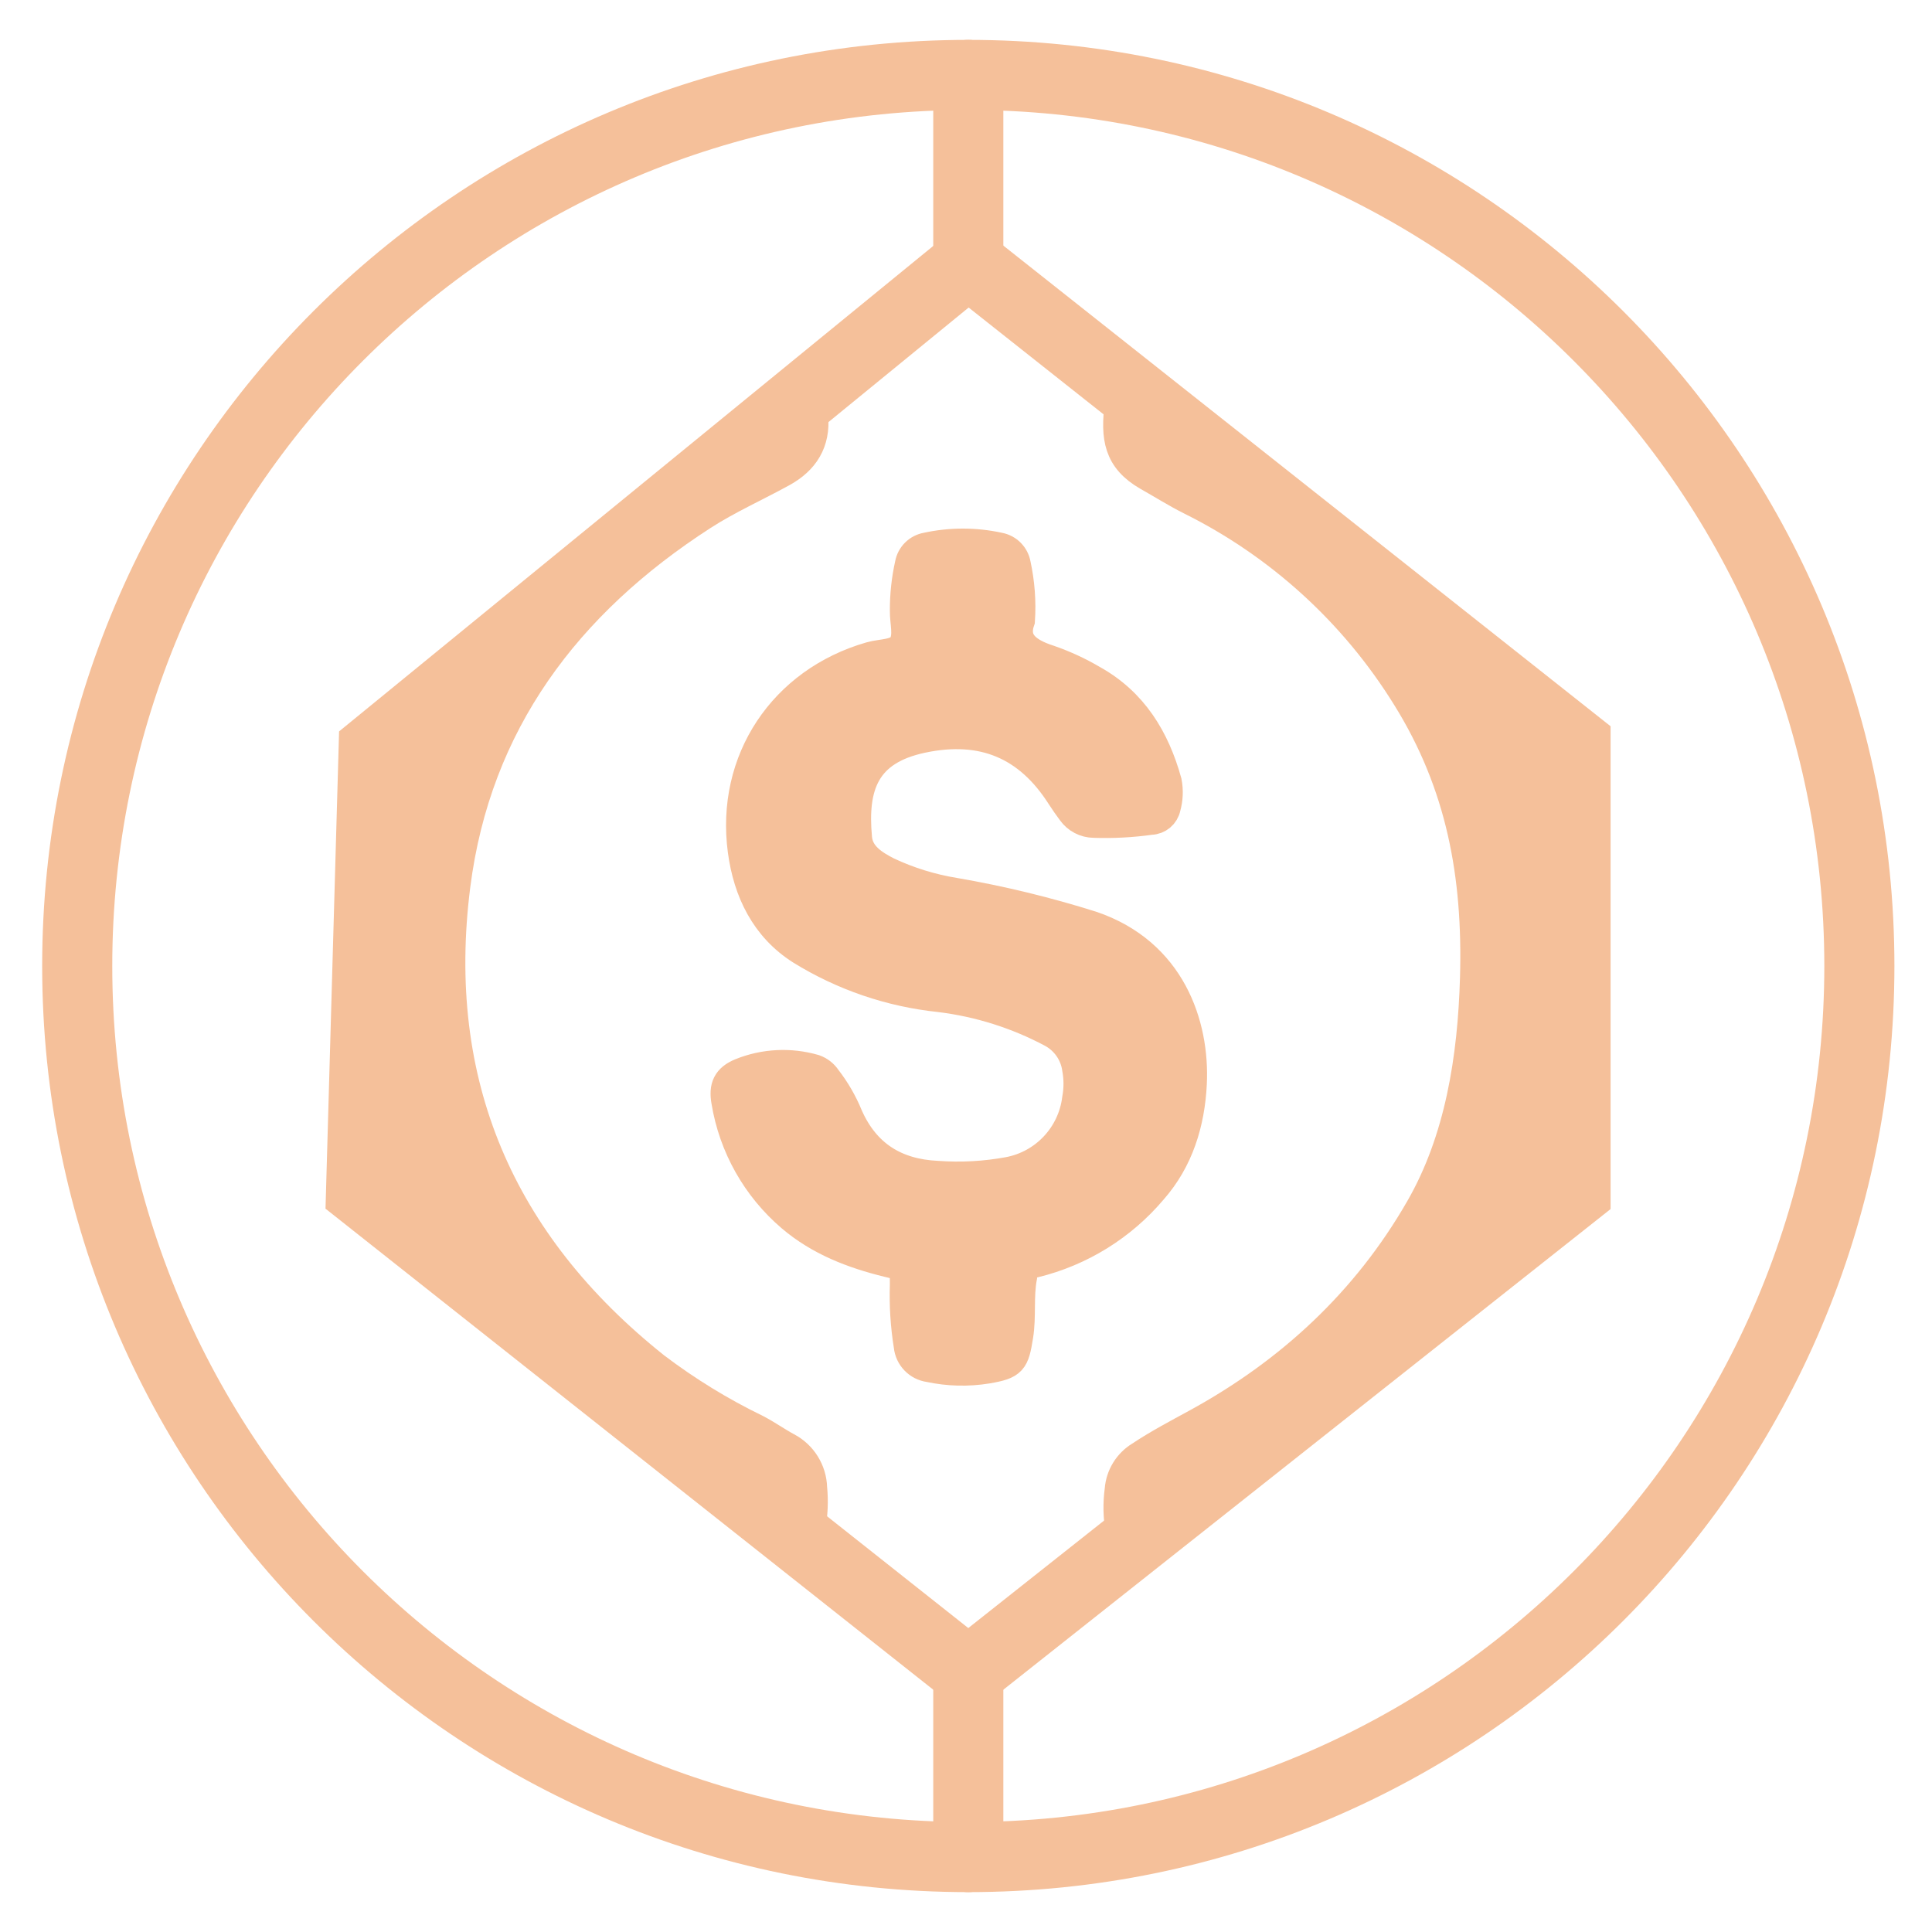
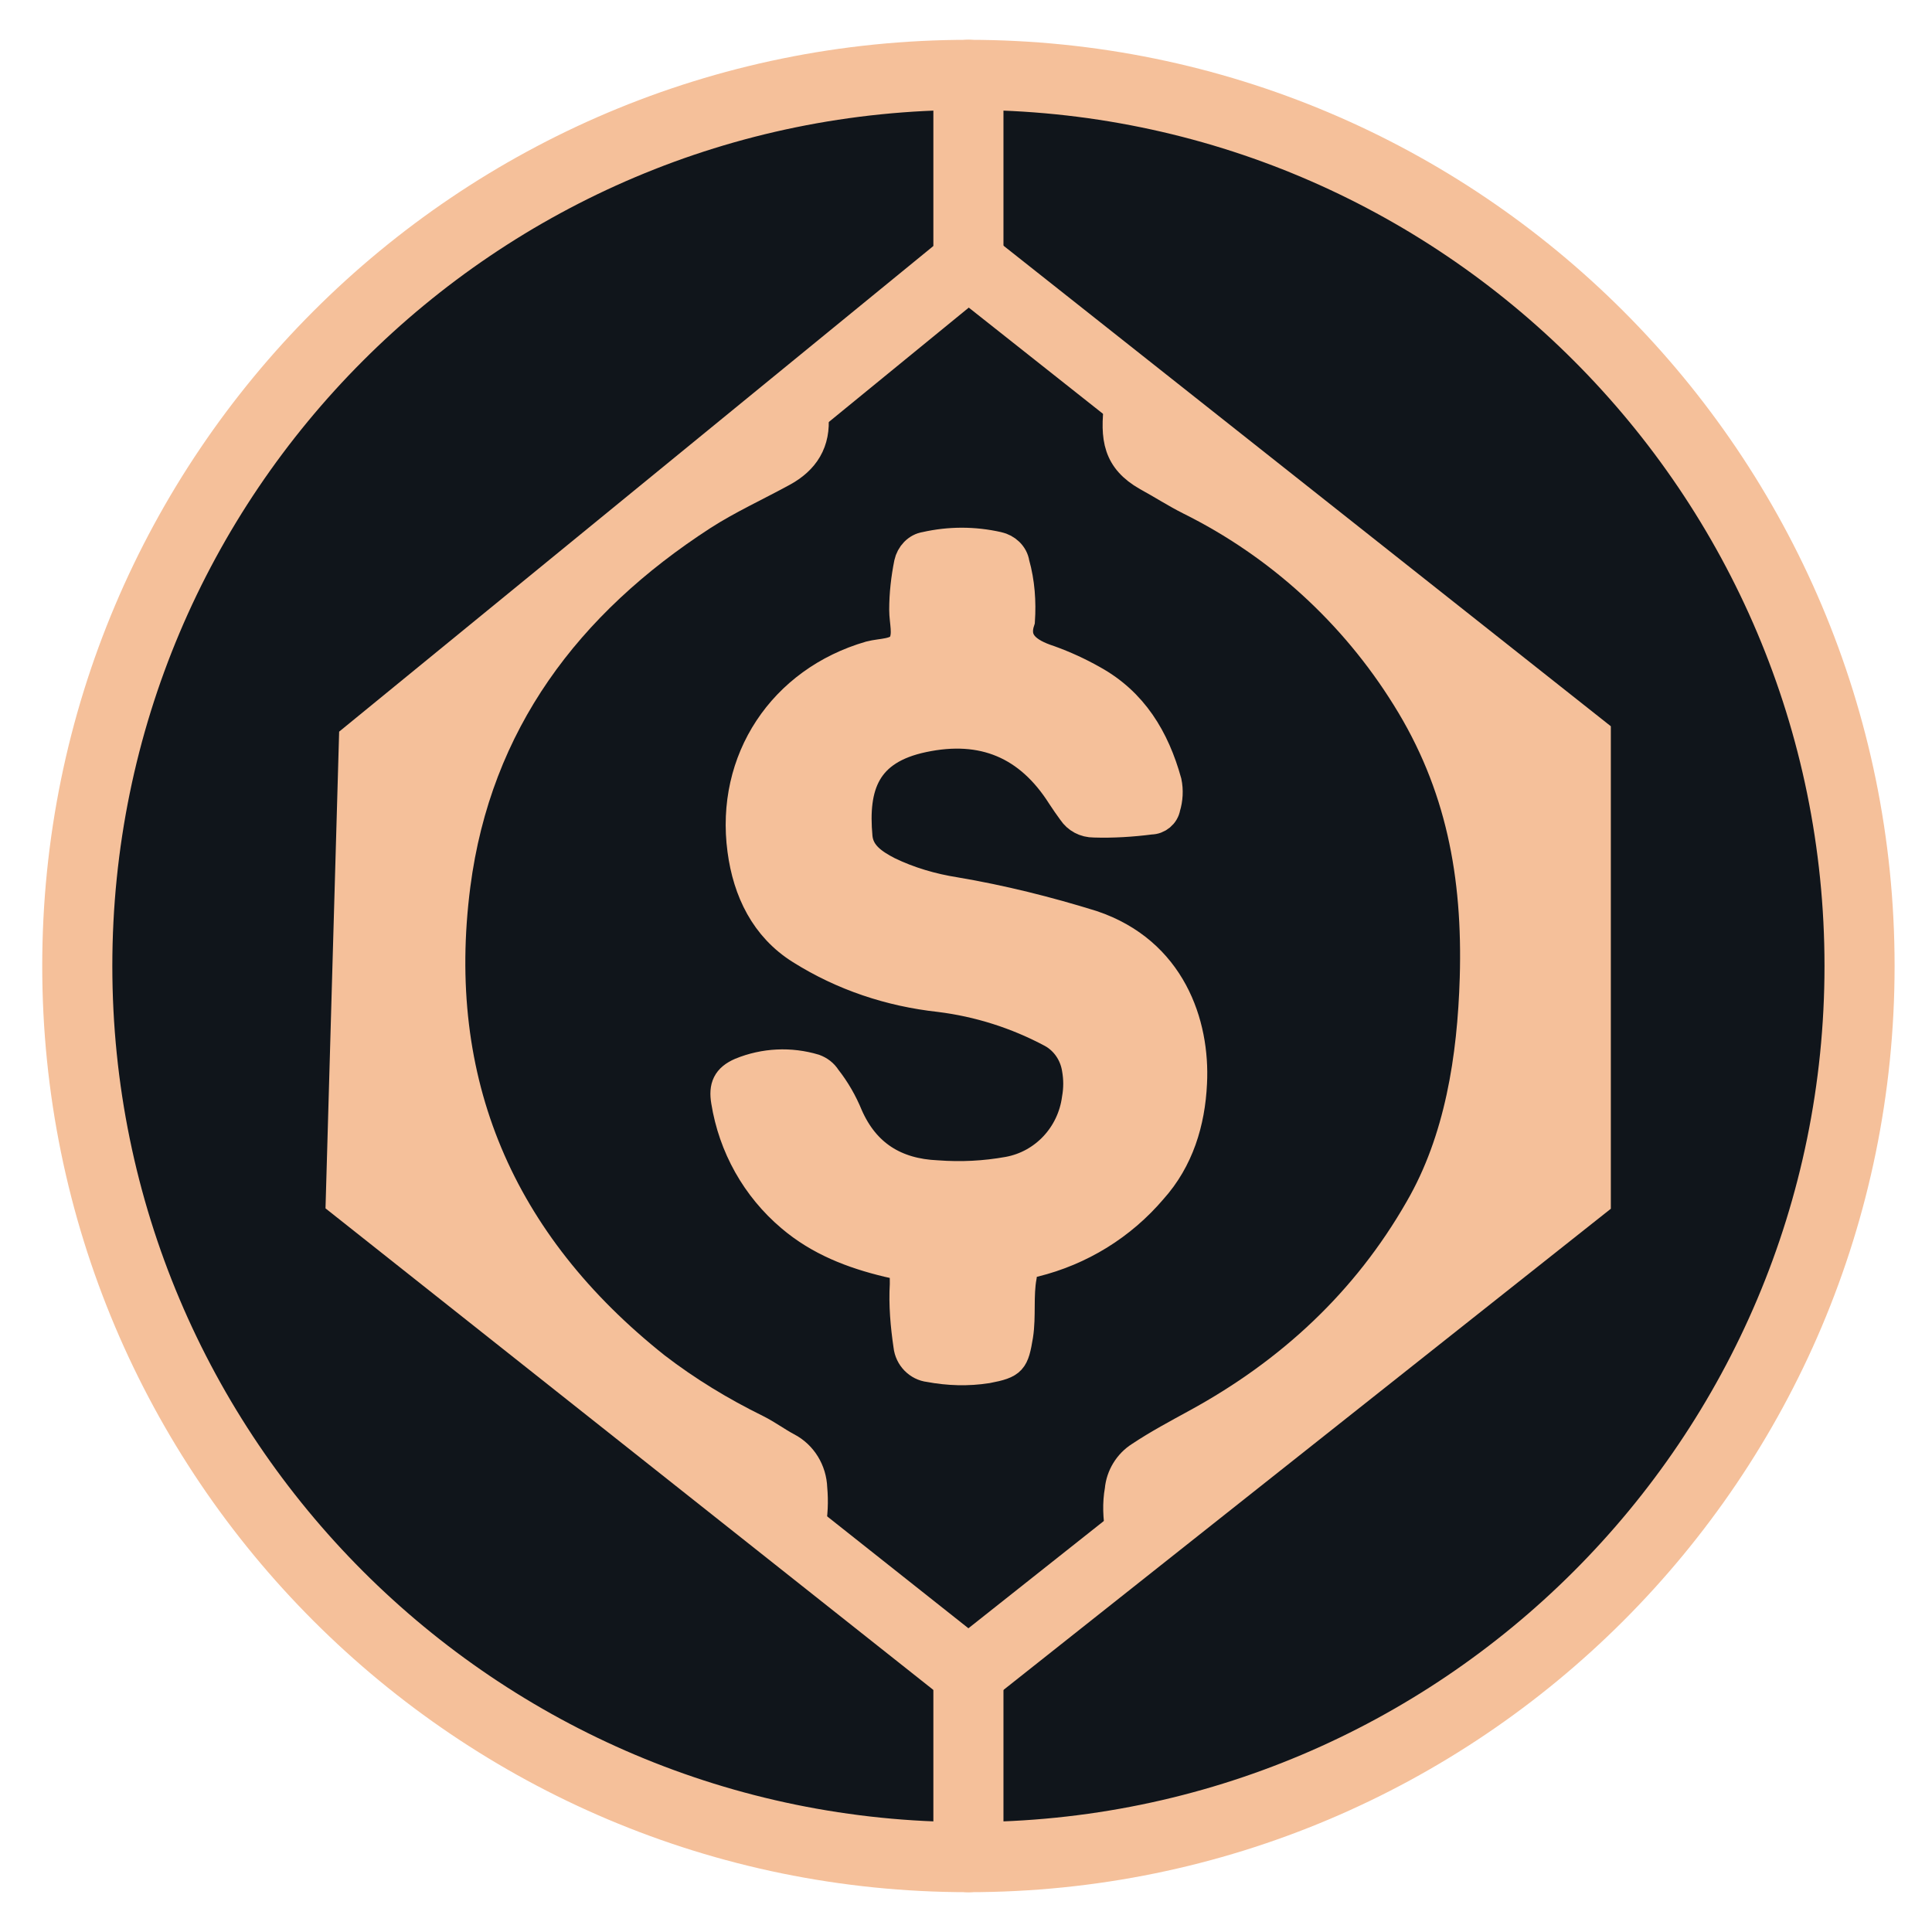
- <svg xmlns="http://www.w3.org/2000/svg" id="Layer_1" data-name="Layer 1" viewBox="0 0 320 320">
-   <defs>
-     <style>.cls-1,.cls-2,.cls-3{fill:none;}.cls-1,.cls-2,.cls-3,.cls-5{stroke:#f5c09a;}.cls-1,.cls-5{stroke-miterlimit:10;}.cls-1,.cls-2{stroke-width:11.61px;}.cls-2,.cls-3{stroke-linecap:round;stroke-linejoin:round;}.cls-3{stroke-width:6.77px;}.cls-4{clip-path:url(#clip-path);}.cls-5{fill:#f5c09a;stroke-width:4.84px;}</style>
-     <clipPath id="clip-path">
-       <polygon class="cls-1" points="260.96 123.1 160.38 43.49 61.89 123.96 59.8 197.45 160.38 277.06 260.96 197.45 260.96 123.1" />
+ <svg xmlns="http://www.w3.org/2000/svg" xmlns:xlink="http://www.w3.org/1999/xlink" version="1.1" id="Layer_1" x="0px" y="0px" viewBox="0 0 320 320" style="enable-background:new 0 0 320 320;" xml:space="preserve">
+   <style type="text/css">
+ 	.st0{fill:#10151B;stroke:#F5C09A;stroke-width:11.61;stroke-linecap:round;stroke-linejoin:round;}
+ 	.st1{fill:none;stroke:#F5C09A;stroke-width:11.61;stroke-linecap:round;stroke-linejoin:round;}
+ 	.st2{fill:none;stroke:#F5C09A;stroke-width:6.77;stroke-linecap:round;stroke-linejoin:round;}
+ 	.st3{clip-path:url(#SVGID_00000111913708796773405090000010877289967779680143_);}
+ 	.st4{fill:#F5C09A;stroke:#F5C09A;stroke-width:4.84;stroke-miterlimit:10;}
+ 	.st5{fill:none;stroke:#F5C09A;stroke-width:11.61;stroke-miterlimit:10;}
+ </style>
+   <circle class="st0" cx="160.4" cy="160" r="147.6" />
+   <line class="st1" x1="160.4" y1="12.4" x2="160.4" y2="43.5" />
+   <line class="st1" x1="160.4" y1="277.1" x2="160.4" y2="307.6" />
+   <polyline class="st2" points="116.9,77.9 160.4,43.5 261,123.1 " />
+   <line class="st2" x1="59.8" y1="123.1" x2="116.9" y2="77.9" />
+   <line class="st2" x1="261" y1="197.4" x2="261" y2="123.1" />
+   <polyline class="st2" points="59.8,123.1 59.8,197.4 160.4,277.1 261,197.4 " />
+   <g>
+     <defs>
+       <polygon id="SVGID_1_" points="261,123.1 160.4,43.5 61.9,124 59.8,197.4 160.4,277.1 261,197.4   " />
+     </defs>
+     <clipPath id="SVGID_00000146463407201013427420000014751115421928134803_">
+       <use xlink:href="#SVGID_1_" style="overflow:visible;" />
    </clipPath>
-   </defs>
-   <line class="cls-2" x1="160.38" y1="12.41" x2="160.38" y2="43.49" />
-   <circle class="cls-2" cx="160.38" cy="160" r="147.59" />
-   <line class="cls-2" x1="160.38" y1="277.06" x2="160.38" y2="307.59" />
-   <polyline class="cls-3" points="116.94 77.88 160.38 43.49 260.96 123.1" />
-   <line class="cls-3" x1="59.8" y1="123.1" x2="116.93" y2="77.88" />
-   <line class="cls-3" x1="260.96" y1="197.45" x2="260.96" y2="123.1" />
-   <polyline class="cls-3" points="59.8 123.1 59.8 197.45 160.38 277.06 260.96 197.45" />
-   <g class="cls-4">
-     <path class="cls-5" d="M169,102.77c-1.24,3.48,1.05,5.29,4.77,6.48a40.09,40.09,0,0,1,7.23,3.34c6.69,3.73,10.33,9.73,12.32,16.91a9.16,9.16,0,0,1-.18,4.23,2.64,2.64,0,0,1-2.52,2.12,54.3,54.3,0,0,1-9.45.5,4.55,4.55,0,0,1-3.65-1.91c-.63-.84-1.23-1.71-1.8-2.59-5.43-8.51-13-11.65-22.94-9.56-9.52,2-11.57,7.89-10.76,16.53.27,2.87,2.68,4.36,5,5.55a42,42,0,0,0,11.13,3.44,173.63,173.63,0,0,1,22.69,5.51c13.12,4.45,17.1,16.4,16.63,26.16-.32,6.53-2.21,12.67-6.56,17.61a37.08,37.08,0,0,1-19.55,12.11,2.45,2.45,0,0,0-2,2.28c-.63,3.24-.12,6.55-.65,9.81-.67,4.19-1,4.74-5.2,5.46a25.79,25.79,0,0,1-9.59-.24,4,4,0,0,1-3.47-3.58,52.52,52.52,0,0,1-.64-10.17c0-2.93,0-3-2.76-3.64-5.83-1.43-11.33-3.54-16-7.51a32,32,0,0,1-10.81-19.17c-.44-2.45.2-3.82,2.48-4.76a18.67,18.67,0,0,1,12.19-.61,4,4,0,0,1,2,1.56,26.34,26.34,0,0,1,3.61,6.25c2.83,6.39,7.83,9.49,14.71,9.81a46.51,46.51,0,0,0,11.84-.65A14,14,0,0,0,178.34,182a13.89,13.89,0,0,0,0-5,8,8,0,0,0-4.08-5.9,53.21,53.21,0,0,0-18.62-5.88,54.41,54.41,0,0,1-23-7.86c-5.88-3.73-8.78-9.7-9.68-16.46-2-14.92,6.73-28,21.2-32.17,1.88-.54,4.48-.34,5.4-1.9s.22-3.74.25-5.65a34.75,34.75,0,0,1,.83-7.74,3.49,3.49,0,0,1,2.84-2.82,28.09,28.09,0,0,1,12,0,3.51,3.51,0,0,1,2.83,2.85A33.48,33.48,0,0,1,169,102.77Z" />
-     <path class="cls-5" d="M134.75,68.94c.4,4.3-1.53,7.31-5.18,9.31-4.39,2.41-9,4.46-13.2,7.17-22.45,14.49-37.45,34.31-40.88,61.24-4.16,32.64,7.31,59.27,33.05,79.76a99.66,99.66,0,0,0,16.74,10.27c1.76.91,3.38,2.08,5.1,3a7.87,7.87,0,0,1,4.2,6.75,23.32,23.32,0,0,1-.27,6.47c-.65,3.27-2.88,4.7-6.15,4a57.92,57.92,0,0,1-14.64-5.74C85.34,236,66.8,213.07,58.86,181.92c-2.59-10.17-2.37-20.63-1.93-31a79.9,79.9,0,0,1,5-25.95c7.21-18.52,17.83-34.72,33.54-47.08,9.26-7.29,19.81-12.62,30.68-17.2a15.13,15.13,0,0,1,1.94-.63,4.44,4.44,0,0,1,5.72,2.76A15.47,15.47,0,0,1,134.75,68.94Z" />
-     <path class="cls-5" d="M263.24,161.16c.22,45.41-30.17,78.3-58,91.54a72.88,72.88,0,0,1-13.13,5.07c-3.75,1-5.74-.37-6.57-4.18a21.8,21.8,0,0,1-.15-6.84,7.2,7.2,0,0,1,3.45-5.61c3-2,6.17-3.66,9.32-5.38,15.56-8.5,28.17-20.21,37-35.56,6.6-11.44,8.7-25,9.08-38.23.49-17-2.28-32.06-11.27-46.5a88.31,88.31,0,0,0-35.81-32.61c-2.43-1.22-4.73-2.68-7.08-4-4.85-2.8-5.41-6.31-4.68-12a9.68,9.68,0,0,1,.87-2.63c1.49-3.25,3.34-4.05,6.71-2.91a87.58,87.58,0,0,1,13.11,6.08c10.18,5.46,20,11.44,27.92,20,13.64,14.81,23.43,31.69,27.6,51.54C263.13,146.14,263.33,153.45,263.24,161.16Z" />
+     <g style="clip-path:url(#SVGID_00000146463407201013427420000014751115421928134803_);">
+       <path class="st4" d="M169,102.8c-1.2,3.5,1.1,5.3,4.8,6.5c2.5,0.9,4.9,2,7.2,3.3c6.7,3.7,10.3,9.7,12.3,16.9    c0.3,1.4,0.2,2.9-0.2,4.2c-0.2,1.2-1.3,2.1-2.5,2.1c-3.1,0.4-6.3,0.6-9.4,0.5c-1.5,0-2.8-0.7-3.6-1.9c-0.6-0.8-1.2-1.7-1.8-2.6    c-5.4-8.5-13-11.7-22.9-9.6c-9.5,2-11.6,7.9-10.8,16.5c0.3,2.9,2.7,4.4,5,5.6c3.5,1.7,7.3,2.8,11.1,3.4c7.7,1.3,15.3,3.2,22.7,5.5    c13.1,4.4,17.1,16.4,16.6,26.2c-0.3,6.5-2.2,12.7-6.6,17.6c-5.1,6-11.9,10.2-19.6,12.1c-1.1,0.2-1.9,1.1-2,2.3    c-0.6,3.2-0.1,6.6-0.6,9.8c-0.7,4.2-1,4.7-5.2,5.5c-3.2,0.5-6.4,0.4-9.6-0.2c-1.8-0.2-3.3-1.7-3.5-3.6c-0.5-3.4-0.8-6.8-0.6-10.2    c0-2.9,0-3-2.8-3.6c-5.8-1.4-11.3-3.5-16-7.5c-5.8-4.9-9.6-11.7-10.8-19.2c-0.4-2.4,0.2-3.8,2.5-4.8c3.9-1.6,8.2-1.8,12.2-0.6    c0.8,0.3,1.5,0.8,2,1.6c1.5,1.9,2.7,4,3.6,6.2c2.8,6.4,7.8,9.5,14.7,9.8c4,0.3,7.9,0.1,11.8-0.6c6-1.1,10.5-6,11.3-12    c0.3-1.7,0.3-3.3,0-5c-0.4-2.5-1.9-4.7-4.1-5.9c-5.8-3.1-12.1-5.1-18.6-5.9c-8.2-0.9-16-3.5-23-7.9c-5.9-3.7-8.8-9.7-9.7-16.5    c-2-14.9,6.7-28,21.2-32.2c1.9-0.5,4.5-0.3,5.4-1.9s0.2-3.7,0.2-5.7c0-2.6,0.3-5.2,0.8-7.7c0.3-1.4,1.4-2.6,2.8-2.8    c4-0.9,8-0.9,12,0c1.4,0.3,2.6,1.4,2.8,2.8C169,96.5,169.2,99.7,169,102.8z" />
+       <path class="st4" d="M134.8,68.9c0.4,4.3-1.5,7.3-5.2,9.3c-4.4,2.4-9,4.5-13.2,7.2c-22.4,14.5-37.4,34.3-40.9,61.2    c-4.2,32.6,7.3,59.3,33.1,79.8c5.2,4,10.8,7.4,16.7,10.3c1.8,0.9,3.4,2.1,5.1,3c2.5,1.3,4.1,3.9,4.2,6.8c0.2,2.2,0.1,4.3-0.3,6.5    c-0.6,3.3-2.9,4.7-6.1,4c-5.1-1.2-10-3.2-14.6-5.7c-28.2-15.2-46.7-38.1-54.7-69.3c-2.6-10.2-2.4-20.6-1.9-31    c0.2-8.9,1.9-17.6,5-25.9c7.2-18.5,17.8-34.7,33.5-47.1c9.3-7.3,19.8-12.6,30.7-17.2c0.6-0.3,1.3-0.5,1.9-0.6    c2.3-0.8,4.9,0.4,5.7,2.7c0,0,0,0.1,0,0.1C134.5,64.8,134.9,66.9,134.8,68.9z" />
+       <path class="st4" d="M263.2,161.2c0.2,45.4-30.2,78.3-58,91.5c-4.2,2.1-8.6,3.8-13.1,5.1c-3.8,1-5.7-0.4-6.6-4.2    c-0.4-2.3-0.5-4.6-0.1-6.8c0.2-2.3,1.5-4.4,3.4-5.6c3-2,6.2-3.7,9.3-5.4c15.6-8.5,28.2-20.2,37-35.6c6.6-11.4,8.7-25,9.1-38.2    c0.5-17-2.3-32.1-11.3-46.5c-8.7-14-21.1-25.3-35.8-32.6c-2.4-1.2-4.7-2.7-7.1-4c-4.9-2.8-5.4-6.3-4.7-12c0.2-0.9,0.5-1.8,0.9-2.6    c1.5-3.2,3.3-4,6.7-2.9c4.5,1.7,8.9,3.7,13.1,6.1c10.2,5.5,20,11.4,27.9,20c13.6,14.8,23.4,31.7,27.6,51.5    C263.1,146.1,263.3,153.4,263.2,161.2z" />
+     </g>
  </g>
-   <polygon class="cls-1" points="260.96 123.1 160.38 43.49 61.89 123.96 59.8 197.45 160.38 277.06 260.96 197.45 260.96 123.1" />
+   <polygon class="st5" points="261,123.1 160.4,43.5 61.9,124 59.8,197.4 160.4,277.1 261,197.4 " />
</svg>
